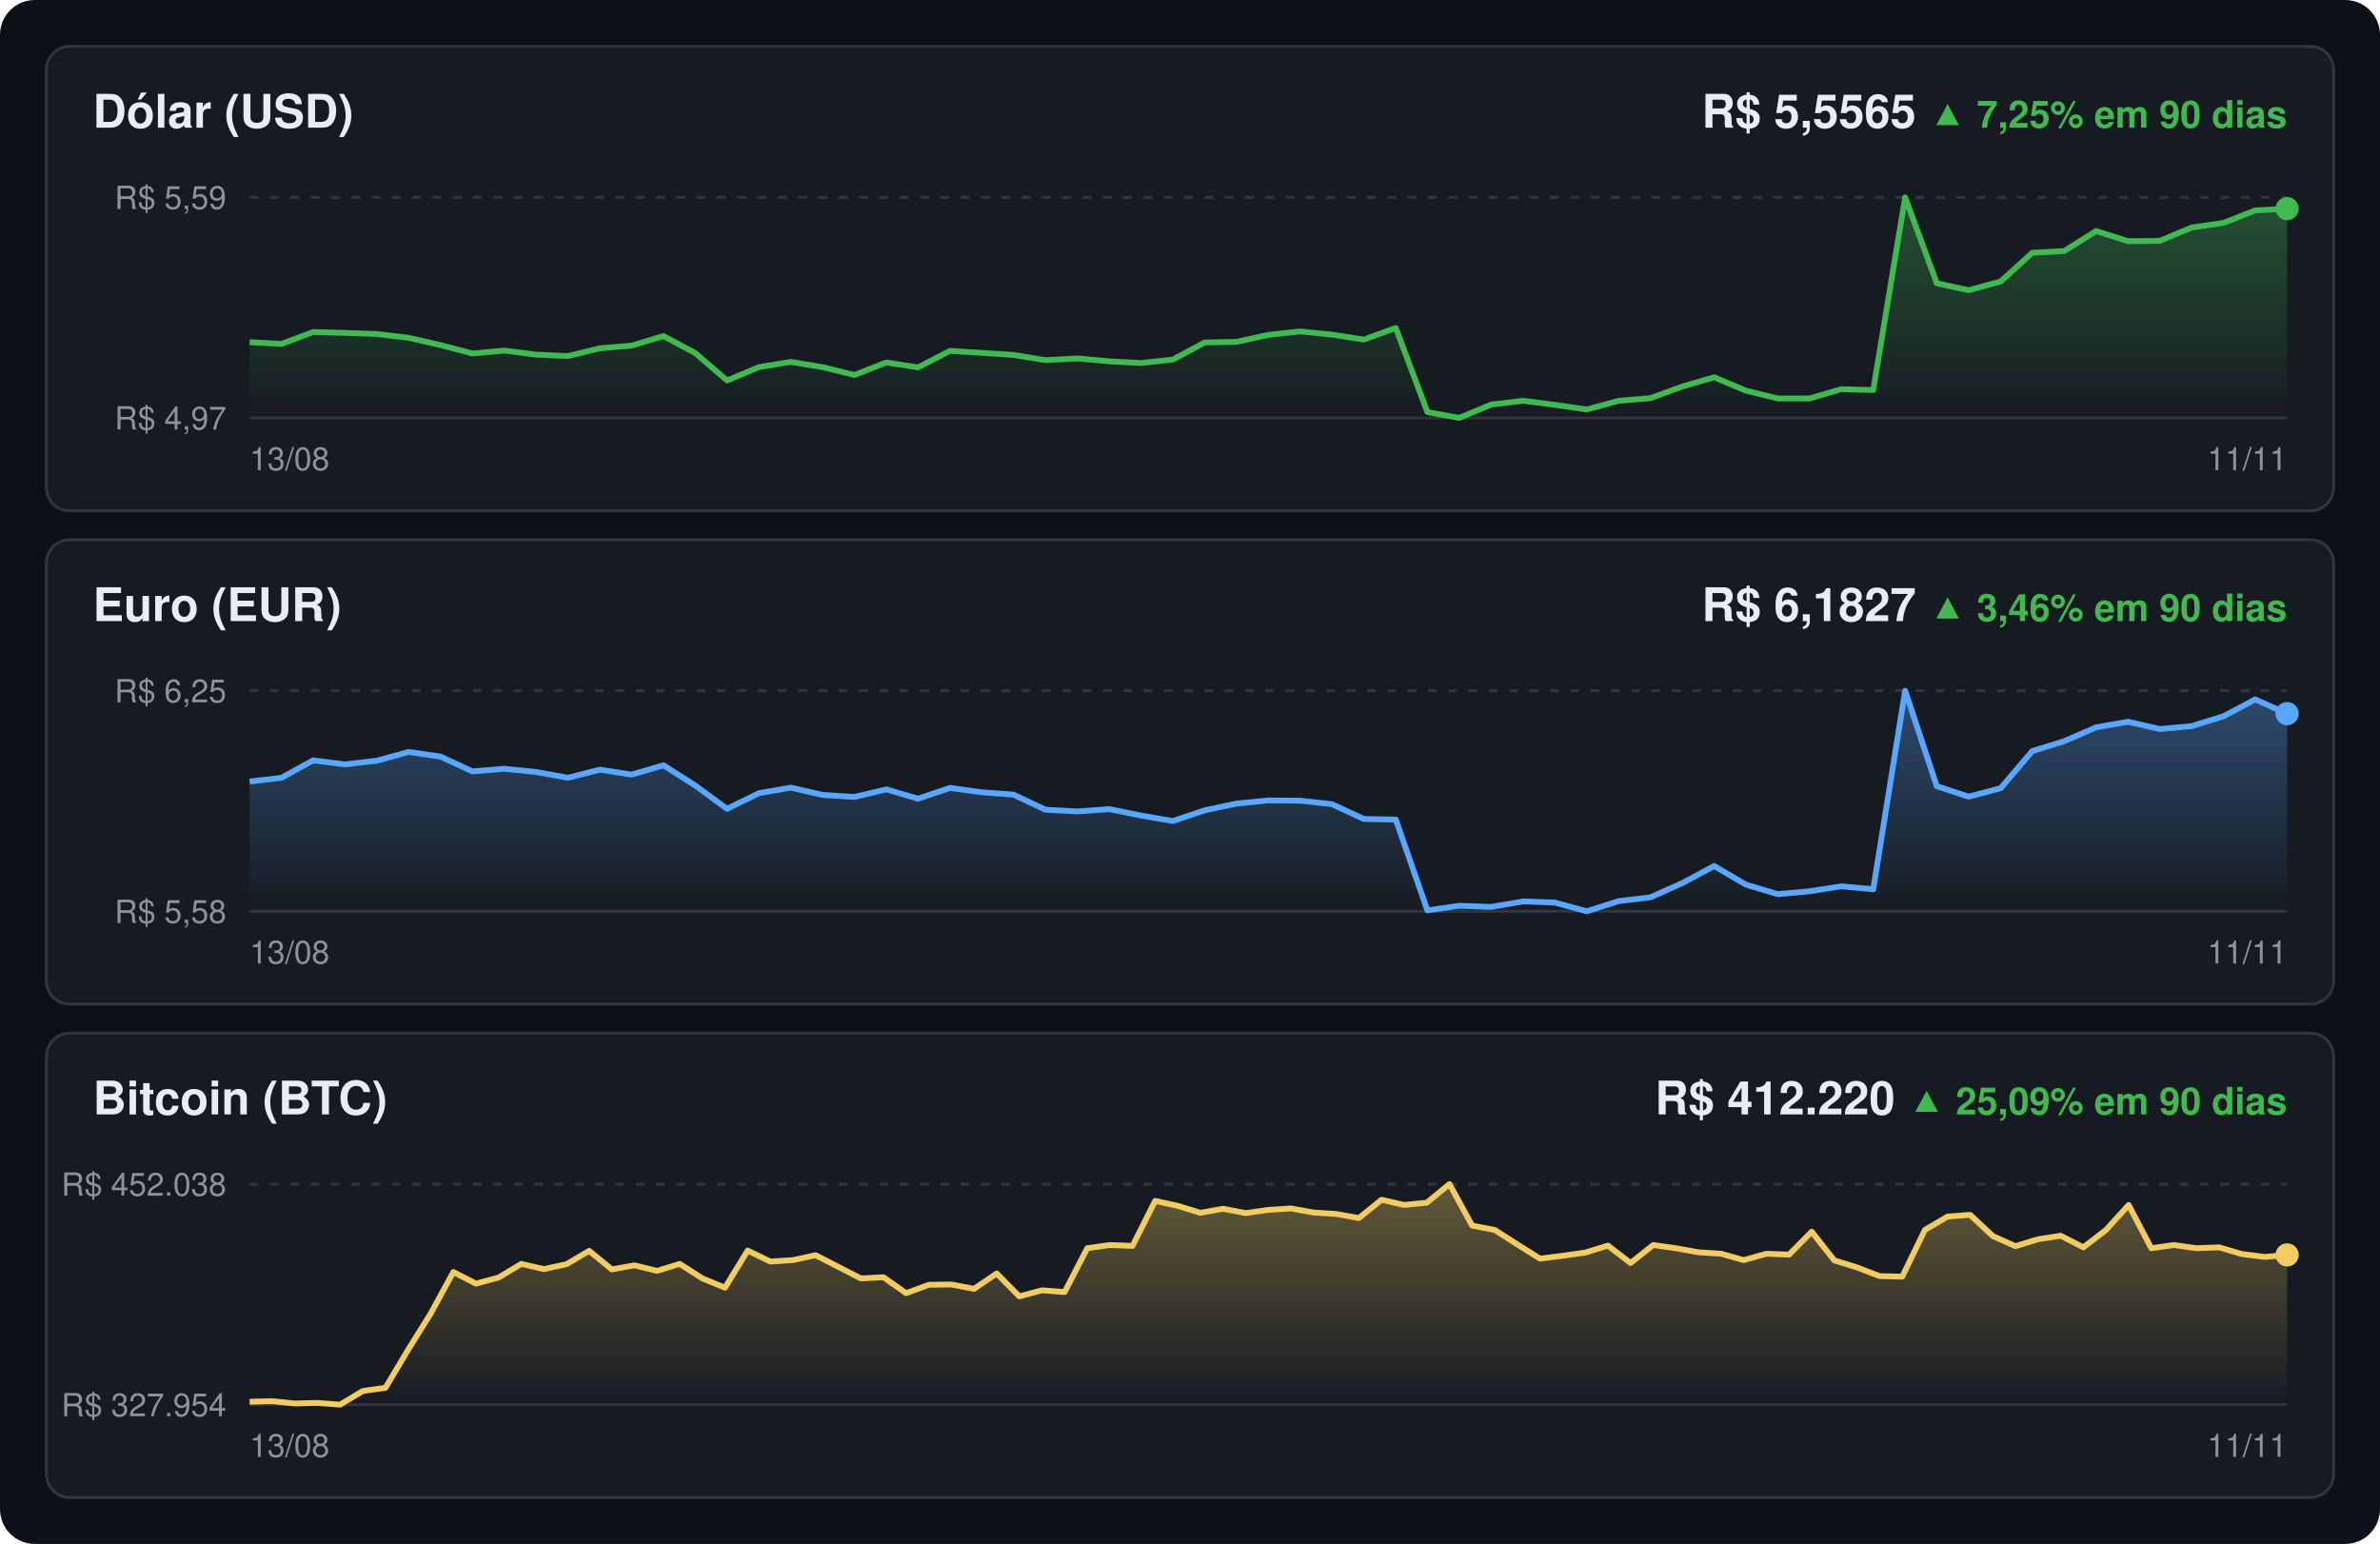
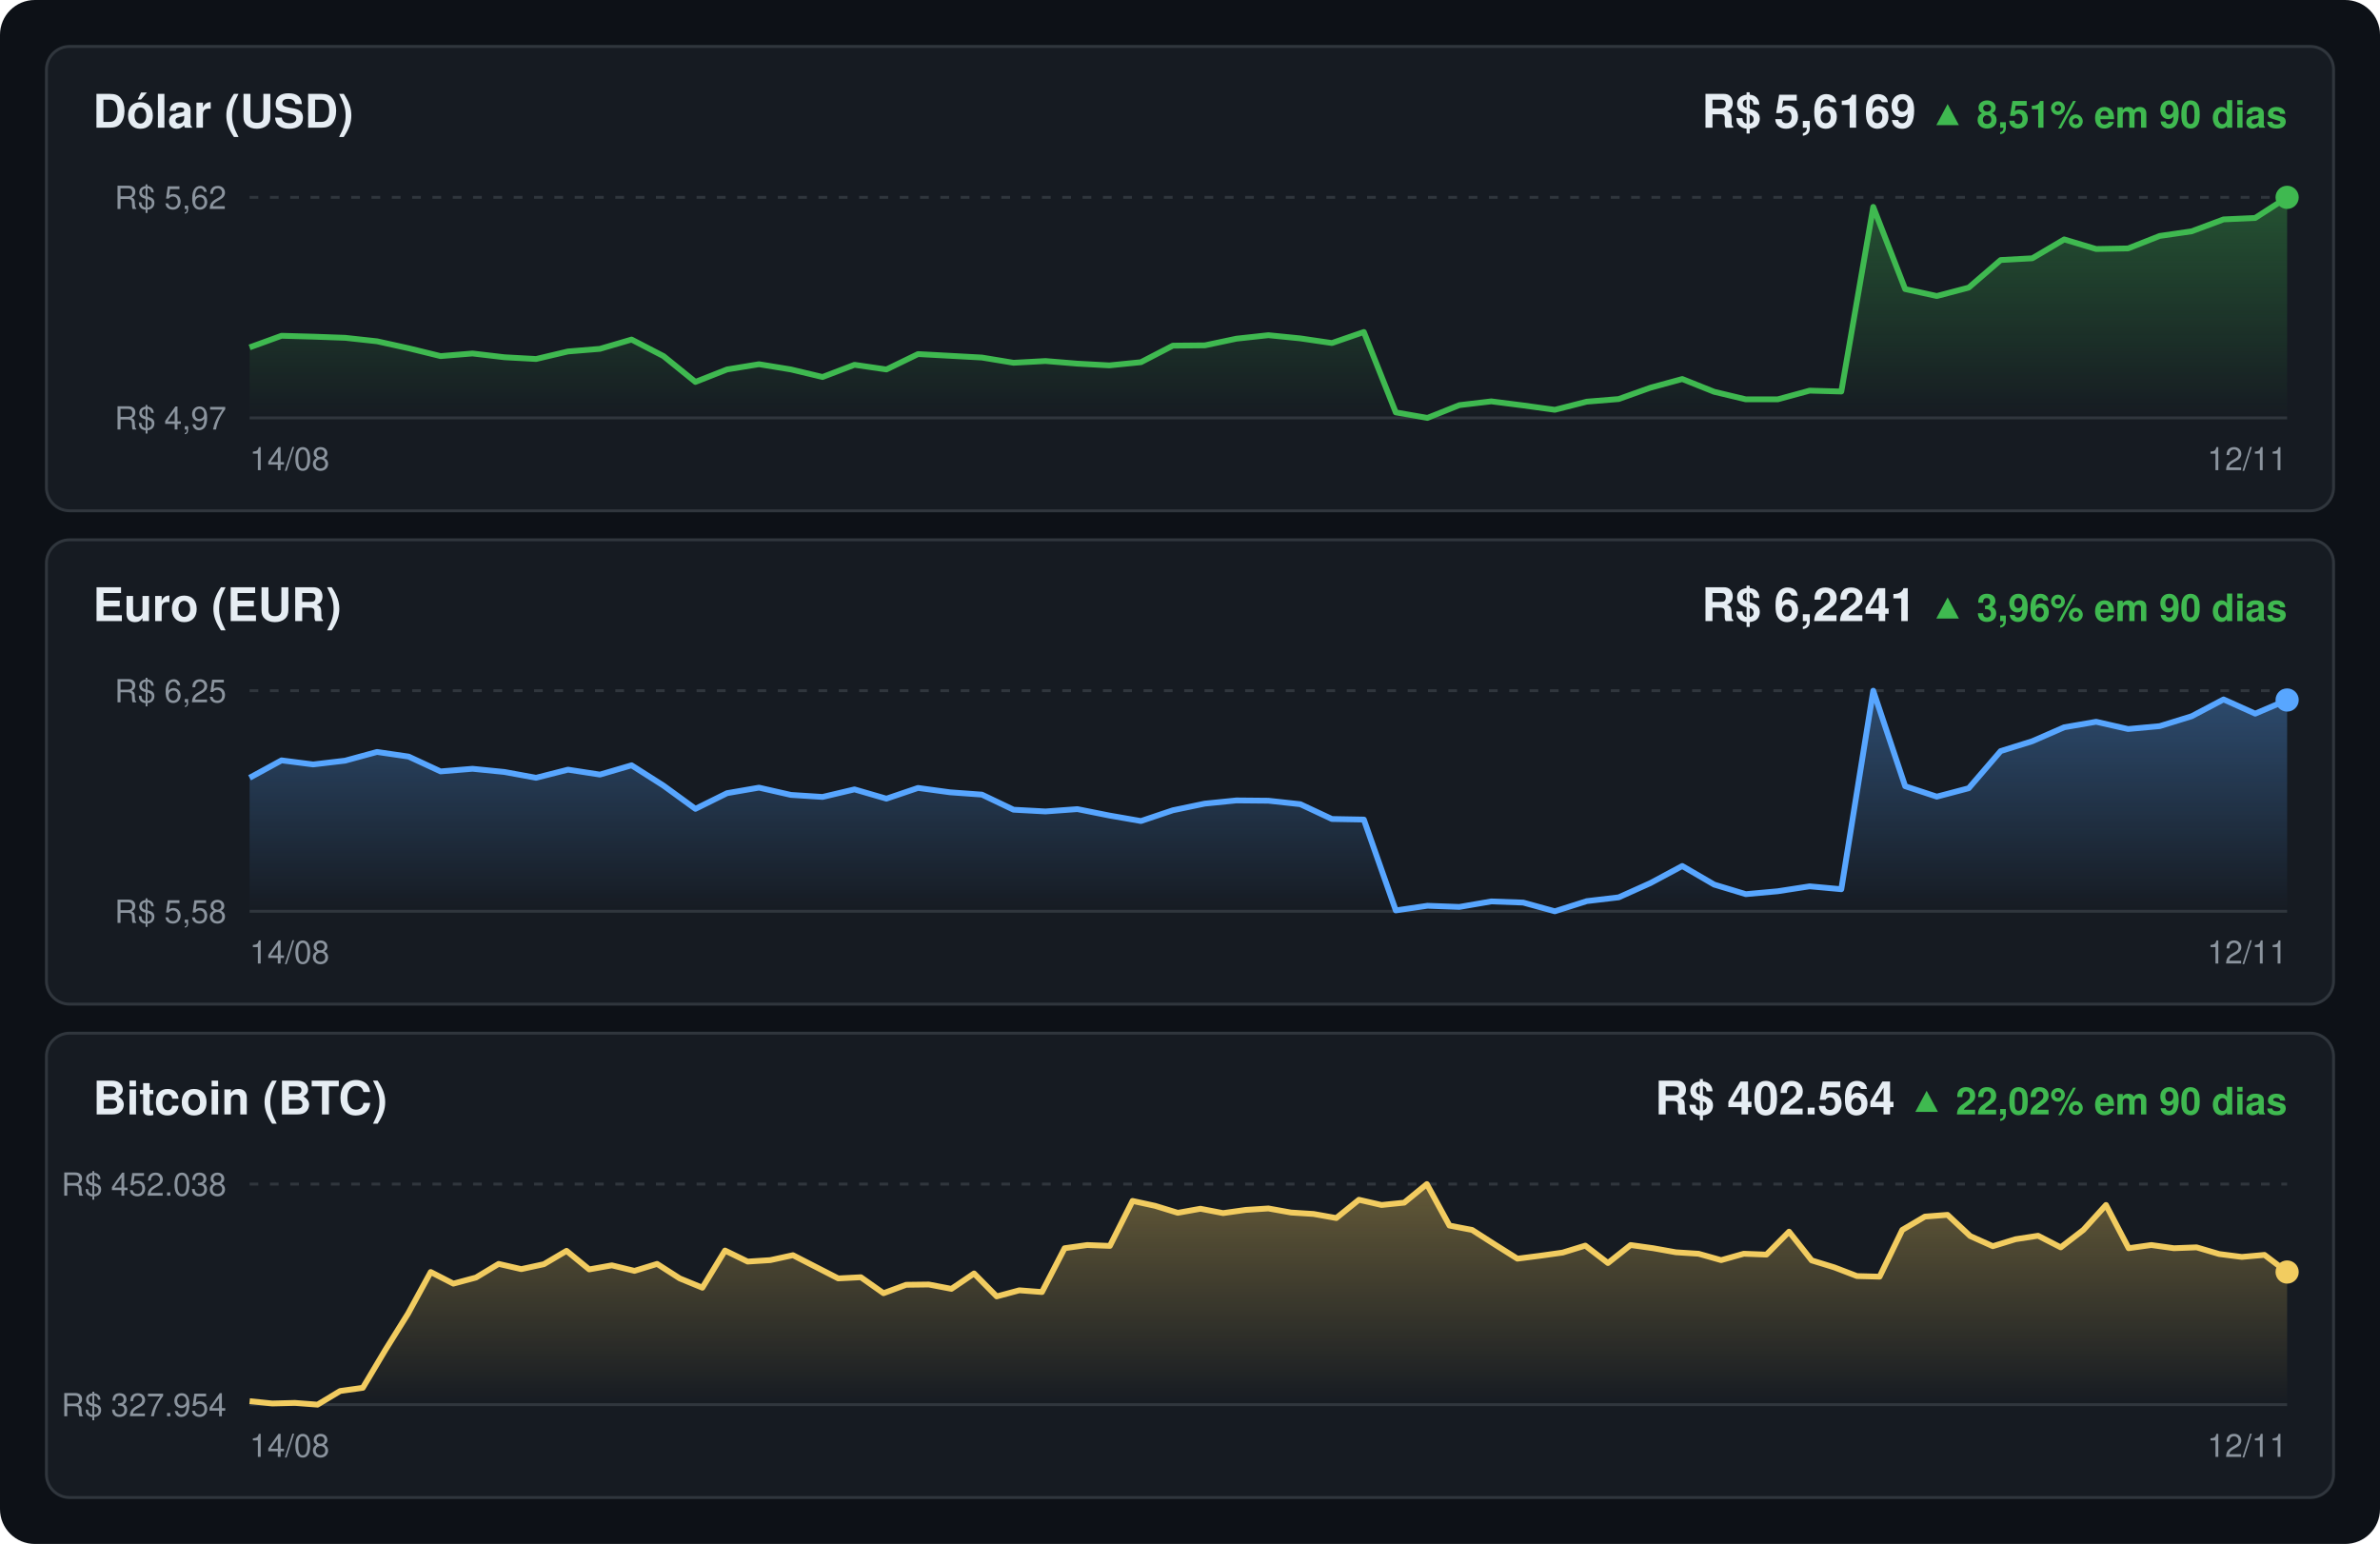
<svg xmlns="http://www.w3.org/2000/svg" viewBox="0 0 820 532" width="820" height="532">
  <defs>
    <linearGradient id="grad-usd" x1="0" y1="0" x2="0" y2="1">
      <stop offset="0" stop-color="#3fb950" stop-opacity=".35" />
      <stop offset="1" stop-color="#3fb950" stop-opacity="0" />
    </linearGradient>
    <linearGradient id="grad-eur" x1="0" y1="0" x2="0" y2="1">
      <stop offset="0" stop-color="#58a6ff" stop-opacity=".35" />
      <stop offset="1" stop-color="#58a6ff" stop-opacity="0" />
    </linearGradient>
    <linearGradient id="grad-btc" x1="0" y1="0" x2="0" y2="1">
      <stop offset="0" stop-color="#f2cc60" stop-opacity=".35" />
      <stop offset="1" stop-color="#f2cc60" stop-opacity="0" />
    </linearGradient>
  </defs>
  <style>
text{font-family:-apple-system,BlinkMacSystemFont,'Segoe UI',Helvetica,Arial,sans-serif;fill:#e6edf3}
.titulo{font-size:16px;font-weight:600}
.eixo{font-size:11px;fill:#8b949e}
</style>
  <rect width="820" height="532" rx="12" fill="#0d1117" />
  <g>
    <rect x="16" y="16" width="788" height="160" rx="8" fill="#161b22" stroke="#30363d" />
    <text x="32" y="44" class="titulo">Dólar (USD)</text>
-     <text x="788" y="44" class="titulo" text-anchor="end">R$ 5,5565
-     <tspan fill="#3fb950" font-size="13"> ▲ 7,25% em 90 dias</tspan>
+     <text x="788" y="44" class="titulo" text-anchor="end">R$ 5,6169
+     <tspan fill="#3fb950" font-size="13"> ▲ 8,51% em 90 dias</tspan>
    </text>
-     <text x="78" y="72" class="eixo" text-anchor="end">R$ 5,59</text>
+     <text x="78" y="72" class="eixo" text-anchor="end">R$ 5,62</text>
    <text x="78" y="148" class="eixo" text-anchor="end">R$ 4,97</text>
    <line x1="86" y1="68" x2="788" y2="68" stroke="#30363d" stroke-dasharray="3 4" />
    <line x1="86" y1="144" x2="788" y2="144" stroke="#30363d" />
-     <path d="M86.0,144 L86.0,117.9 L97.0,118.5 L107.9,114.4 L118.9,114.7 L129.9,115.1 L140.8,116.4 L151.8,118.9 L162.8,121.8 L173.8,120.8 L184.7,122.2 L195.7,122.7 L206.7,120.0 L217.6,119.1 L228.6,115.8 L239.6,121.7 L250.5,131.1 L261.5,126.5 L272.5,124.7 L283.4,126.5 L294.4,129.2 L305.4,124.9 L316.3,126.6 L327.3,120.9 L338.3,121.6 L349.2,122.3 L360.2,124.1 L371.2,123.5 L382.2,124.5 L393.1,125.1 L404.1,123.9 L415.1,118.0 L426.0,117.8 L437.0,115.4 L448.0,114.2 L458.9,115.3 L469.9,117.0 L480.9,113.0 L491.8,142.0 L502.8,144.0 L513.8,139.4 L524.8,138.1 L535.7,139.5 L546.7,141.1 L557.7,138.1 L568.6,137.2 L579.6,133.2 L590.6,130.0 L601.5,134.6 L612.5,137.3 L623.5,137.3 L634.4,134.1 L645.4,134.4 L656.4,68.0 L667.3,97.6 L678.3,100.0 L689.3,97.0 L700.2,87.1 L711.2,86.5 L722.2,79.6 L733.2,83.1 L744.1,83.0 L755.1,78.4 L766.1,76.8 L777.0,72.5 L788.0,71.9 L788.0,144 Z" fill="url(#grad-usd)" />
-     <polyline points="86.0,117.9 97.0,118.5 107.9,114.4 118.9,114.7 129.9,115.1 140.8,116.4 151.8,118.9 162.8,121.8 173.8,120.8 184.7,122.2 195.7,122.7 206.7,120.0 217.6,119.1 228.6,115.8 239.6,121.7 250.5,131.1 261.5,126.5 272.5,124.7 283.4,126.5 294.4,129.2 305.4,124.9 316.3,126.6 327.3,120.9 338.3,121.6 349.2,122.3 360.2,124.1 371.2,123.5 382.2,124.5 393.1,125.1 404.1,123.9 415.1,118.0 426.0,117.8 437.0,115.4 448.0,114.2 458.9,115.3 469.9,117.0 480.9,113.0 491.8,142.0 502.8,144.0 513.8,139.4 524.8,138.1 535.7,139.5 546.7,141.1 557.7,138.1 568.6,137.2 579.6,133.2 590.6,130.0 601.5,134.6 612.5,137.3 623.5,137.3 634.4,134.1 645.4,134.4 656.4,68.0 667.3,97.6 678.3,100.0 689.3,97.0 700.2,87.1 711.2,86.5 722.2,79.6 733.2,83.1 744.1,83.0 755.1,78.4 766.1,76.8 777.0,72.5 788.0,71.9" fill="none" stroke="#3fb950" stroke-width="2" stroke-linejoin="round" />
-     <circle cx="788.0" cy="71.9" r="4" fill="#3fb950">
+     <path d="M86.0,144 L86.0,119.7 L97.0,115.7 L107.9,116.0 L118.9,116.4 L129.9,117.6 L140.8,120.0 L151.8,122.7 L162.8,121.8 L173.8,123.1 L184.7,123.7 L195.7,121.1 L206.7,120.2 L217.6,117.0 L228.6,122.7 L239.6,131.6 L250.5,127.3 L261.5,125.5 L272.5,127.3 L283.4,129.9 L294.4,125.7 L305.4,127.3 L316.3,122.0 L327.3,122.6 L338.3,123.2 L349.2,125.0 L360.2,124.4 L371.2,125.3 L382.2,125.9 L393.1,124.8 L404.1,119.1 L415.1,119.0 L426.0,116.7 L437.0,115.5 L448.0,116.6 L458.9,118.2 L469.9,114.4 L480.9,142.1 L491.8,144.0 L502.8,139.6 L513.8,138.3 L524.8,139.7 L535.7,141.2 L546.7,138.4 L557.7,137.5 L568.6,133.6 L579.6,130.6 L590.6,135.0 L601.5,137.6 L612.5,137.6 L623.5,134.6 L634.4,134.9 L645.4,71.3 L656.4,99.6 L667.3,102.0 L678.3,99.1 L689.3,89.6 L700.2,89.0 L711.2,82.5 L722.2,85.8 L733.2,85.6 L744.1,81.3 L755.1,79.7 L766.1,75.6 L777.0,75.1 L788.0,68.0 L788.0,144 Z" fill="url(#grad-usd)" />
+     <polyline points="86.0,119.7 97.0,115.7 107.9,116.0 118.9,116.4 129.9,117.6 140.8,120.0 151.8,122.7 162.8,121.8 173.8,123.1 184.7,123.7 195.7,121.1 206.7,120.2 217.6,117.0 228.6,122.7 239.6,131.6 250.5,127.3 261.5,125.5 272.5,127.3 283.4,129.9 294.4,125.7 305.4,127.3 316.3,122.0 327.3,122.6 338.3,123.2 349.2,125.0 360.2,124.4 371.2,125.3 382.2,125.9 393.1,124.8 404.1,119.1 415.1,119.0 426.0,116.7 437.0,115.5 448.0,116.6 458.9,118.2 469.9,114.4 480.9,142.1 491.8,144.0 502.8,139.6 513.8,138.3 524.8,139.7 535.7,141.2 546.7,138.4 557.7,137.5 568.6,133.6 579.6,130.6 590.6,135.0 601.5,137.6 612.5,137.6 623.5,134.6 634.4,134.9 645.4,71.3 656.4,99.6 667.3,102.0 678.3,99.1 689.3,89.6 700.2,89.0 711.2,82.5 722.2,85.8 733.2,85.6 744.1,81.3 755.1,79.7 766.1,75.6 777.0,75.1 788.0,68.0" fill="none" stroke="#3fb950" stroke-width="2" stroke-linejoin="round" />
+     <circle cx="788.0" cy="68.0" r="4" fill="#3fb950">
      <animate attributeName="r" values="4;7;4" dur="2s" repeatCount="indefinite" />
    </circle>
-     <text x="86" y="162" class="eixo">13/08</text>
-     <text x="788" y="162" class="eixo" text-anchor="end">11/11</text>
+     <text x="86" y="162" class="eixo">14/08</text>
+     <text x="788" y="162" class="eixo" text-anchor="end">12/11</text>
  </g>
  <g>
    <rect x="16" y="186" width="788" height="160" rx="8" fill="#161b22" stroke="#30363d" />
    <text x="32" y="214" class="titulo">Euro (EUR)</text>
-     <text x="788" y="214" class="titulo" text-anchor="end">R$ 6,1827
-     <tspan fill="#3fb950" font-size="13"> ▲ 3,46% em 90 dias</tspan>
+     <text x="788" y="214" class="titulo" text-anchor="end">R$ 6,2241
+     <tspan fill="#3fb950" font-size="13"> ▲ 3,96% em 90 dias</tspan>
    </text>
    <text x="78" y="242" class="eixo" text-anchor="end">R$ 6,25</text>
    <text x="78" y="318" class="eixo" text-anchor="end">R$ 5,58</text>
    <line x1="86" y1="238" x2="788" y2="238" stroke="#30363d" stroke-dasharray="3 4" />
    <line x1="86" y1="314" x2="788" y2="314" stroke="#30363d" />
-     <path d="M86.0,314 L86.0,269.3 L97.0,268.0 L107.9,262.0 L118.9,263.4 L129.9,262.1 L140.8,259.1 L151.8,260.7 L162.8,265.8 L173.8,264.9 L184.7,266.0 L195.7,268.0 L206.7,265.2 L217.6,266.9 L228.6,263.7 L239.6,270.7 L250.5,278.7 L261.5,273.3 L272.5,271.4 L283.4,273.9 L294.4,274.6 L305.4,272.0 L316.3,275.2 L327.3,271.5 L338.3,273.0 L349.2,273.8 L360.2,279.0 L371.2,279.6 L382.2,278.8 L393.1,281.0 L404.1,282.9 L415.1,279.2 L426.0,276.9 L437.0,275.8 L448.0,275.9 L458.9,277.1 L469.9,282.2 L480.9,282.4 L491.8,313.7 L502.8,312.1 L513.8,312.5 L524.8,310.6 L535.7,311.0 L546.7,314.0 L557.7,310.5 L568.6,309.2 L579.6,304.3 L590.6,298.4 L601.5,304.8 L612.5,308.1 L623.5,307.1 L634.4,305.4 L645.4,306.4 L656.4,238.0 L667.3,270.9 L678.3,274.5 L689.3,271.6 L700.2,258.8 L711.2,255.4 L722.2,250.6 L733.2,248.7 L744.1,251.2 L755.1,250.2 L766.1,246.8 L777.0,241.0 L788.0,245.9 L788.0,314 Z" fill="url(#grad-eur)" />
-     <polyline points="86.0,269.3 97.0,268.0 107.9,262.0 118.9,263.4 129.9,262.1 140.8,259.1 151.8,260.7 162.8,265.8 173.8,264.9 184.7,266.0 195.7,268.0 206.7,265.2 217.6,266.9 228.6,263.7 239.6,270.7 250.5,278.7 261.5,273.3 272.5,271.4 283.4,273.9 294.4,274.6 305.4,272.0 316.3,275.2 327.3,271.5 338.3,273.0 349.2,273.8 360.2,279.0 371.2,279.6 382.2,278.8 393.1,281.0 404.1,282.9 415.1,279.2 426.0,276.9 437.0,275.8 448.0,275.9 458.9,277.1 469.9,282.2 480.9,282.4 491.8,313.7 502.8,312.1 513.8,312.5 524.8,310.6 535.7,311.0 546.7,314.0 557.7,310.5 568.6,309.2 579.6,304.3 590.6,298.4 601.5,304.8 612.5,308.1 623.5,307.1 634.4,305.4 645.4,306.4 656.4,238.0 667.3,270.9 678.3,274.5 689.3,271.6 700.2,258.8 711.2,255.4 722.2,250.6 733.2,248.7 744.1,251.2 755.1,250.2 766.1,246.8 777.0,241.0 788.0,245.9" fill="none" stroke="#58a6ff" stroke-width="2" stroke-linejoin="round" />
-     <circle cx="788.0" cy="245.9" r="4" fill="#58a6ff">
+     <path d="M86.0,314 L86.0,268.0 L97.0,262.0 L107.9,263.4 L118.9,262.1 L129.9,259.1 L140.8,260.7 L151.8,265.8 L162.8,264.9 L173.8,266.0 L184.7,268.0 L195.7,265.2 L206.7,266.9 L217.6,263.7 L228.6,270.7 L239.6,278.7 L250.5,273.3 L261.5,271.4 L272.5,273.9 L283.4,274.6 L294.4,272.0 L305.4,275.2 L316.3,271.5 L327.3,273.0 L338.3,273.8 L349.2,279.0 L360.2,279.6 L371.2,278.8 L382.2,281.0 L393.1,282.9 L404.1,279.2 L415.1,276.9 L426.0,275.8 L437.0,275.9 L448.0,277.1 L458.9,282.2 L469.9,282.4 L480.9,313.7 L491.8,312.1 L502.8,312.5 L513.8,310.6 L524.8,311.0 L535.7,314.0 L546.7,310.5 L557.7,309.2 L568.6,304.3 L579.6,298.4 L590.6,304.8 L601.5,308.1 L612.5,307.1 L623.5,305.4 L634.4,306.4 L645.4,238.0 L656.4,270.9 L667.3,274.5 L678.3,271.6 L689.3,258.8 L700.2,255.4 L711.2,250.6 L722.2,248.7 L733.2,251.2 L744.1,250.2 L755.1,246.8 L766.1,241.0 L777.0,245.9 L788.0,241.2 L788.0,314 Z" fill="url(#grad-eur)" />
+     <polyline points="86.0,268.0 97.0,262.0 107.9,263.4 118.9,262.1 129.9,259.1 140.8,260.7 151.8,265.8 162.8,264.9 173.8,266.0 184.7,268.0 195.7,265.2 206.7,266.9 217.6,263.7 228.6,270.7 239.6,278.7 250.5,273.3 261.5,271.4 272.5,273.9 283.4,274.6 294.4,272.0 305.4,275.2 316.3,271.5 327.3,273.0 338.3,273.8 349.2,279.0 360.2,279.6 371.2,278.8 382.2,281.0 393.1,282.9 404.1,279.2 415.1,276.9 426.0,275.8 437.0,275.9 448.0,277.1 458.9,282.2 469.9,282.4 480.9,313.7 491.8,312.1 502.8,312.5 513.8,310.6 524.8,311.0 535.7,314.0 546.7,310.5 557.7,309.2 568.6,304.3 579.6,298.4 590.6,304.8 601.5,308.1 612.5,307.1 623.5,305.4 634.4,306.4 645.4,238.0 656.4,270.9 667.3,274.5 678.3,271.6 689.3,258.8 700.2,255.4 711.2,250.6 722.2,248.7 733.2,251.2 744.1,250.2 755.1,246.8 766.1,241.0 777.0,245.9 788.0,241.2" fill="none" stroke="#58a6ff" stroke-width="2" stroke-linejoin="round" />
+     <circle cx="788.0" cy="241.2" r="4" fill="#58a6ff">
      <animate attributeName="r" values="4;7;4" dur="2s" repeatCount="indefinite" />
    </circle>
-     <text x="86" y="332" class="eixo">13/08</text>
-     <text x="788" y="332" class="eixo" text-anchor="end">11/11</text>
+     <text x="86" y="332" class="eixo">14/08</text>
+     <text x="788" y="332" class="eixo" text-anchor="end">12/11</text>
  </g>
  <g>
    <rect x="16" y="356" width="788" height="160" rx="8" fill="#161b22" stroke="#30363d" />
    <text x="32" y="384" class="titulo">Bitcoin (BTC)</text>
-     <text x="788" y="384" class="titulo" text-anchor="end">R$ 412.220
-     <tspan fill="#3fb950" font-size="13"> ▲ 25,09% em 90 dias</tspan>
+     <text x="788" y="384" class="titulo" text-anchor="end">R$ 402.564
+     <tspan fill="#3fb950" font-size="13"> ▲ 22,02% em 90 dias</tspan>
    </text>
    <text x="78" y="412" class="eixo" text-anchor="end">R$ 452.038</text>
    <text x="78" y="488" class="eixo" text-anchor="end">R$ 327.954</text>
    <line x1="86" y1="408" x2="788" y2="408" stroke="#30363d" stroke-dasharray="3 4" />
    <line x1="86" y1="484" x2="788" y2="484" stroke="#30363d" />
-     <path d="M86.0,484 L86.0,483.0 L93.8,482.8 L101.6,483.6 L109.4,483.4 L117.2,484.0 L125.0,479.3 L132.8,478.2 L140.6,465.1 L148.4,452.6 L156.2,438.3 L164.0,442.3 L171.8,440.2 L179.6,435.5 L187.4,437.3 L195.2,435.6 L203.0,431.0 L210.8,437.4 L218.6,436.0 L226.4,437.9 L234.2,435.5 L242.0,440.5 L249.8,443.7 L257.6,430.9 L265.4,434.7 L273.2,434.2 L281.0,432.5 L288.8,436.5 L296.6,440.5 L304.4,440.1 L312.2,445.6 L320.0,442.7 L327.8,442.6 L335.6,444.1 L343.4,438.8 L351.2,446.7 L359.0,444.6 L366.8,445.2 L374.6,430.1 L382.4,429.0 L390.2,429.3 L398.0,413.8 L405.8,415.5 L413.6,417.9 L421.4,416.5 L429.2,418.0 L437.0,416.9 L444.8,416.4 L452.6,417.8 L460.4,418.3 L468.2,419.7 L476.0,413.4 L483.8,415.2 L491.6,414.4 L499.4,408.0 L507.2,422.3 L515.0,423.8 L522.8,428.8 L530.6,433.7 L538.4,432.7 L546.2,431.6 L554.0,429.2 L561.8,435.2 L569.6,429.0 L577.4,430.1 L585.2,431.5 L593.0,432.0 L600.8,434.2 L608.6,432.0 L616.4,432.3 L624.2,424.4 L632.0,434.3 L639.8,436.7 L647.6,439.7 L655.4,439.9 L663.2,423.8 L671.0,419.2 L678.8,418.6 L686.6,425.9 L694.4,429.4 L702.2,427.0 L710.0,425.8 L717.8,429.8 L725.6,423.8 L733.4,415.2 L741.2,430.1 L749.0,429.0 L756.8,430.1 L764.6,429.8 L772.4,432.1 L780.2,433.1 L788.0,432.4 L788.0,484 Z" fill="url(#grad-btc)" />
-     <polyline points="86.0,483.0 93.8,482.8 101.6,483.6 109.4,483.4 117.2,484.0 125.0,479.3 132.8,478.2 140.6,465.1 148.4,452.6 156.2,438.3 164.0,442.3 171.8,440.2 179.6,435.5 187.4,437.3 195.2,435.6 203.0,431.0 210.8,437.4 218.6,436.0 226.4,437.9 234.2,435.5 242.0,440.5 249.8,443.7 257.6,430.9 265.4,434.7 273.2,434.2 281.0,432.5 288.8,436.5 296.6,440.5 304.4,440.1 312.2,445.6 320.0,442.7 327.8,442.6 335.6,444.1 343.4,438.8 351.2,446.7 359.0,444.6 366.8,445.2 374.6,430.1 382.4,429.0 390.2,429.3 398.0,413.8 405.8,415.5 413.6,417.9 421.4,416.5 429.2,418.0 437.0,416.9 444.8,416.4 452.6,417.8 460.4,418.3 468.2,419.7 476.0,413.4 483.8,415.2 491.6,414.4 499.4,408.0 507.2,422.3 515.0,423.8 522.8,428.8 530.6,433.7 538.4,432.7 546.2,431.6 554.0,429.2 561.8,435.2 569.6,429.0 577.4,430.1 585.2,431.5 593.0,432.0 600.8,434.2 608.6,432.0 616.4,432.3 624.2,424.4 632.0,434.3 639.8,436.7 647.6,439.7 655.4,439.9 663.2,423.8 671.0,419.2 678.8,418.6 686.6,425.9 694.4,429.4 702.2,427.0 710.0,425.8 717.8,429.8 725.6,423.8 733.4,415.2 741.2,430.1 749.0,429.0 756.8,430.1 764.6,429.8 772.4,432.1 780.2,433.1 788.0,432.4" fill="none" stroke="#f2cc60" stroke-width="2" stroke-linejoin="round" />
-     <circle cx="788.0" cy="432.4" r="4" fill="#f2cc60">
+     <path d="M86.0,484 L86.0,482.8 L93.8,483.6 L101.6,483.4 L109.4,484.0 L117.2,479.3 L125.0,478.2 L132.8,465.1 L140.6,452.6 L148.4,438.3 L156.2,442.3 L164.0,440.2 L171.8,435.5 L179.6,437.3 L187.4,435.6 L195.2,431.0 L203.0,437.4 L210.8,436.0 L218.6,437.9 L226.4,435.5 L234.2,440.5 L242.0,443.7 L249.8,430.9 L257.6,434.7 L265.4,434.2 L273.2,432.5 L281.0,436.5 L288.8,440.5 L296.6,440.1 L304.4,445.6 L312.2,442.7 L320.0,442.6 L327.8,444.1 L335.6,438.8 L343.4,446.7 L351.2,444.6 L359.0,445.2 L366.8,430.1 L374.6,429.0 L382.4,429.3 L390.2,413.8 L398.0,415.5 L405.8,417.9 L413.6,416.5 L421.4,418.0 L429.2,416.9 L437.0,416.4 L444.8,417.8 L452.6,418.3 L460.4,419.7 L468.2,413.4 L476.0,415.2 L483.8,414.4 L491.6,408.0 L499.4,422.3 L507.2,423.8 L515.0,428.8 L522.8,433.7 L530.6,432.7 L538.4,431.6 L546.2,429.2 L554.0,435.2 L561.8,429.0 L569.6,430.1 L577.4,431.5 L585.2,432.0 L593.0,434.2 L600.8,432.0 L608.6,432.3 L616.4,424.4 L624.2,434.3 L632.0,436.7 L639.8,439.7 L647.6,439.9 L655.4,423.8 L663.2,419.2 L671.0,418.6 L678.8,425.9 L686.6,429.4 L694.4,427.0 L702.2,425.8 L710.0,429.8 L717.8,423.8 L725.6,415.2 L733.4,430.1 L741.2,429.0 L749.0,430.1 L756.8,429.8 L764.6,432.1 L772.4,433.1 L780.2,432.4 L788.0,438.3 L788.0,484 Z" fill="url(#grad-btc)" />
+     <polyline points="86.0,482.8 93.8,483.6 101.6,483.4 109.4,484.0 117.2,479.3 125.0,478.2 132.8,465.1 140.6,452.6 148.4,438.3 156.2,442.3 164.0,440.2 171.8,435.5 179.6,437.3 187.4,435.6 195.2,431.0 203.0,437.4 210.8,436.0 218.6,437.9 226.4,435.5 234.2,440.5 242.0,443.7 249.8,430.9 257.6,434.7 265.4,434.2 273.2,432.5 281.0,436.5 288.8,440.5 296.6,440.1 304.4,445.6 312.2,442.7 320.0,442.6 327.8,444.1 335.6,438.8 343.4,446.7 351.2,444.6 359.0,445.2 366.8,430.1 374.6,429.0 382.4,429.3 390.2,413.8 398.0,415.5 405.8,417.9 413.6,416.5 421.4,418.0 429.2,416.9 437.0,416.4 444.8,417.8 452.6,418.3 460.4,419.7 468.2,413.4 476.0,415.2 483.8,414.4 491.6,408.0 499.4,422.3 507.2,423.8 515.0,428.8 522.8,433.7 530.6,432.7 538.4,431.6 546.2,429.2 554.0,435.2 561.8,429.0 569.6,430.1 577.4,431.5 585.2,432.0 593.0,434.2 600.8,432.0 608.6,432.3 616.4,424.4 624.2,434.3 632.0,436.7 639.8,439.7 647.6,439.9 655.4,423.8 663.2,419.2 671.0,418.6 678.8,425.9 686.6,429.4 694.4,427.0 702.2,425.8 710.0,429.8 717.8,423.8 725.6,415.2 733.4,430.1 741.2,429.0 749.0,430.1 756.8,429.8 764.6,432.1 772.4,433.1 780.2,432.4 788.0,438.3" fill="none" stroke="#f2cc60" stroke-width="2" stroke-linejoin="round" />
+     <circle cx="788.0" cy="438.3" r="4" fill="#f2cc60">
      <animate attributeName="r" values="4;7;4" dur="2s" repeatCount="indefinite" />
    </circle>
-     <text x="86" y="502" class="eixo">13/08</text>
-     <text x="788" y="502" class="eixo" text-anchor="end">11/11</text>
+     <text x="86" y="502" class="eixo">14/08</text>
+     <text x="788" y="502" class="eixo" text-anchor="end">12/11</text>
  </g>
</svg>
